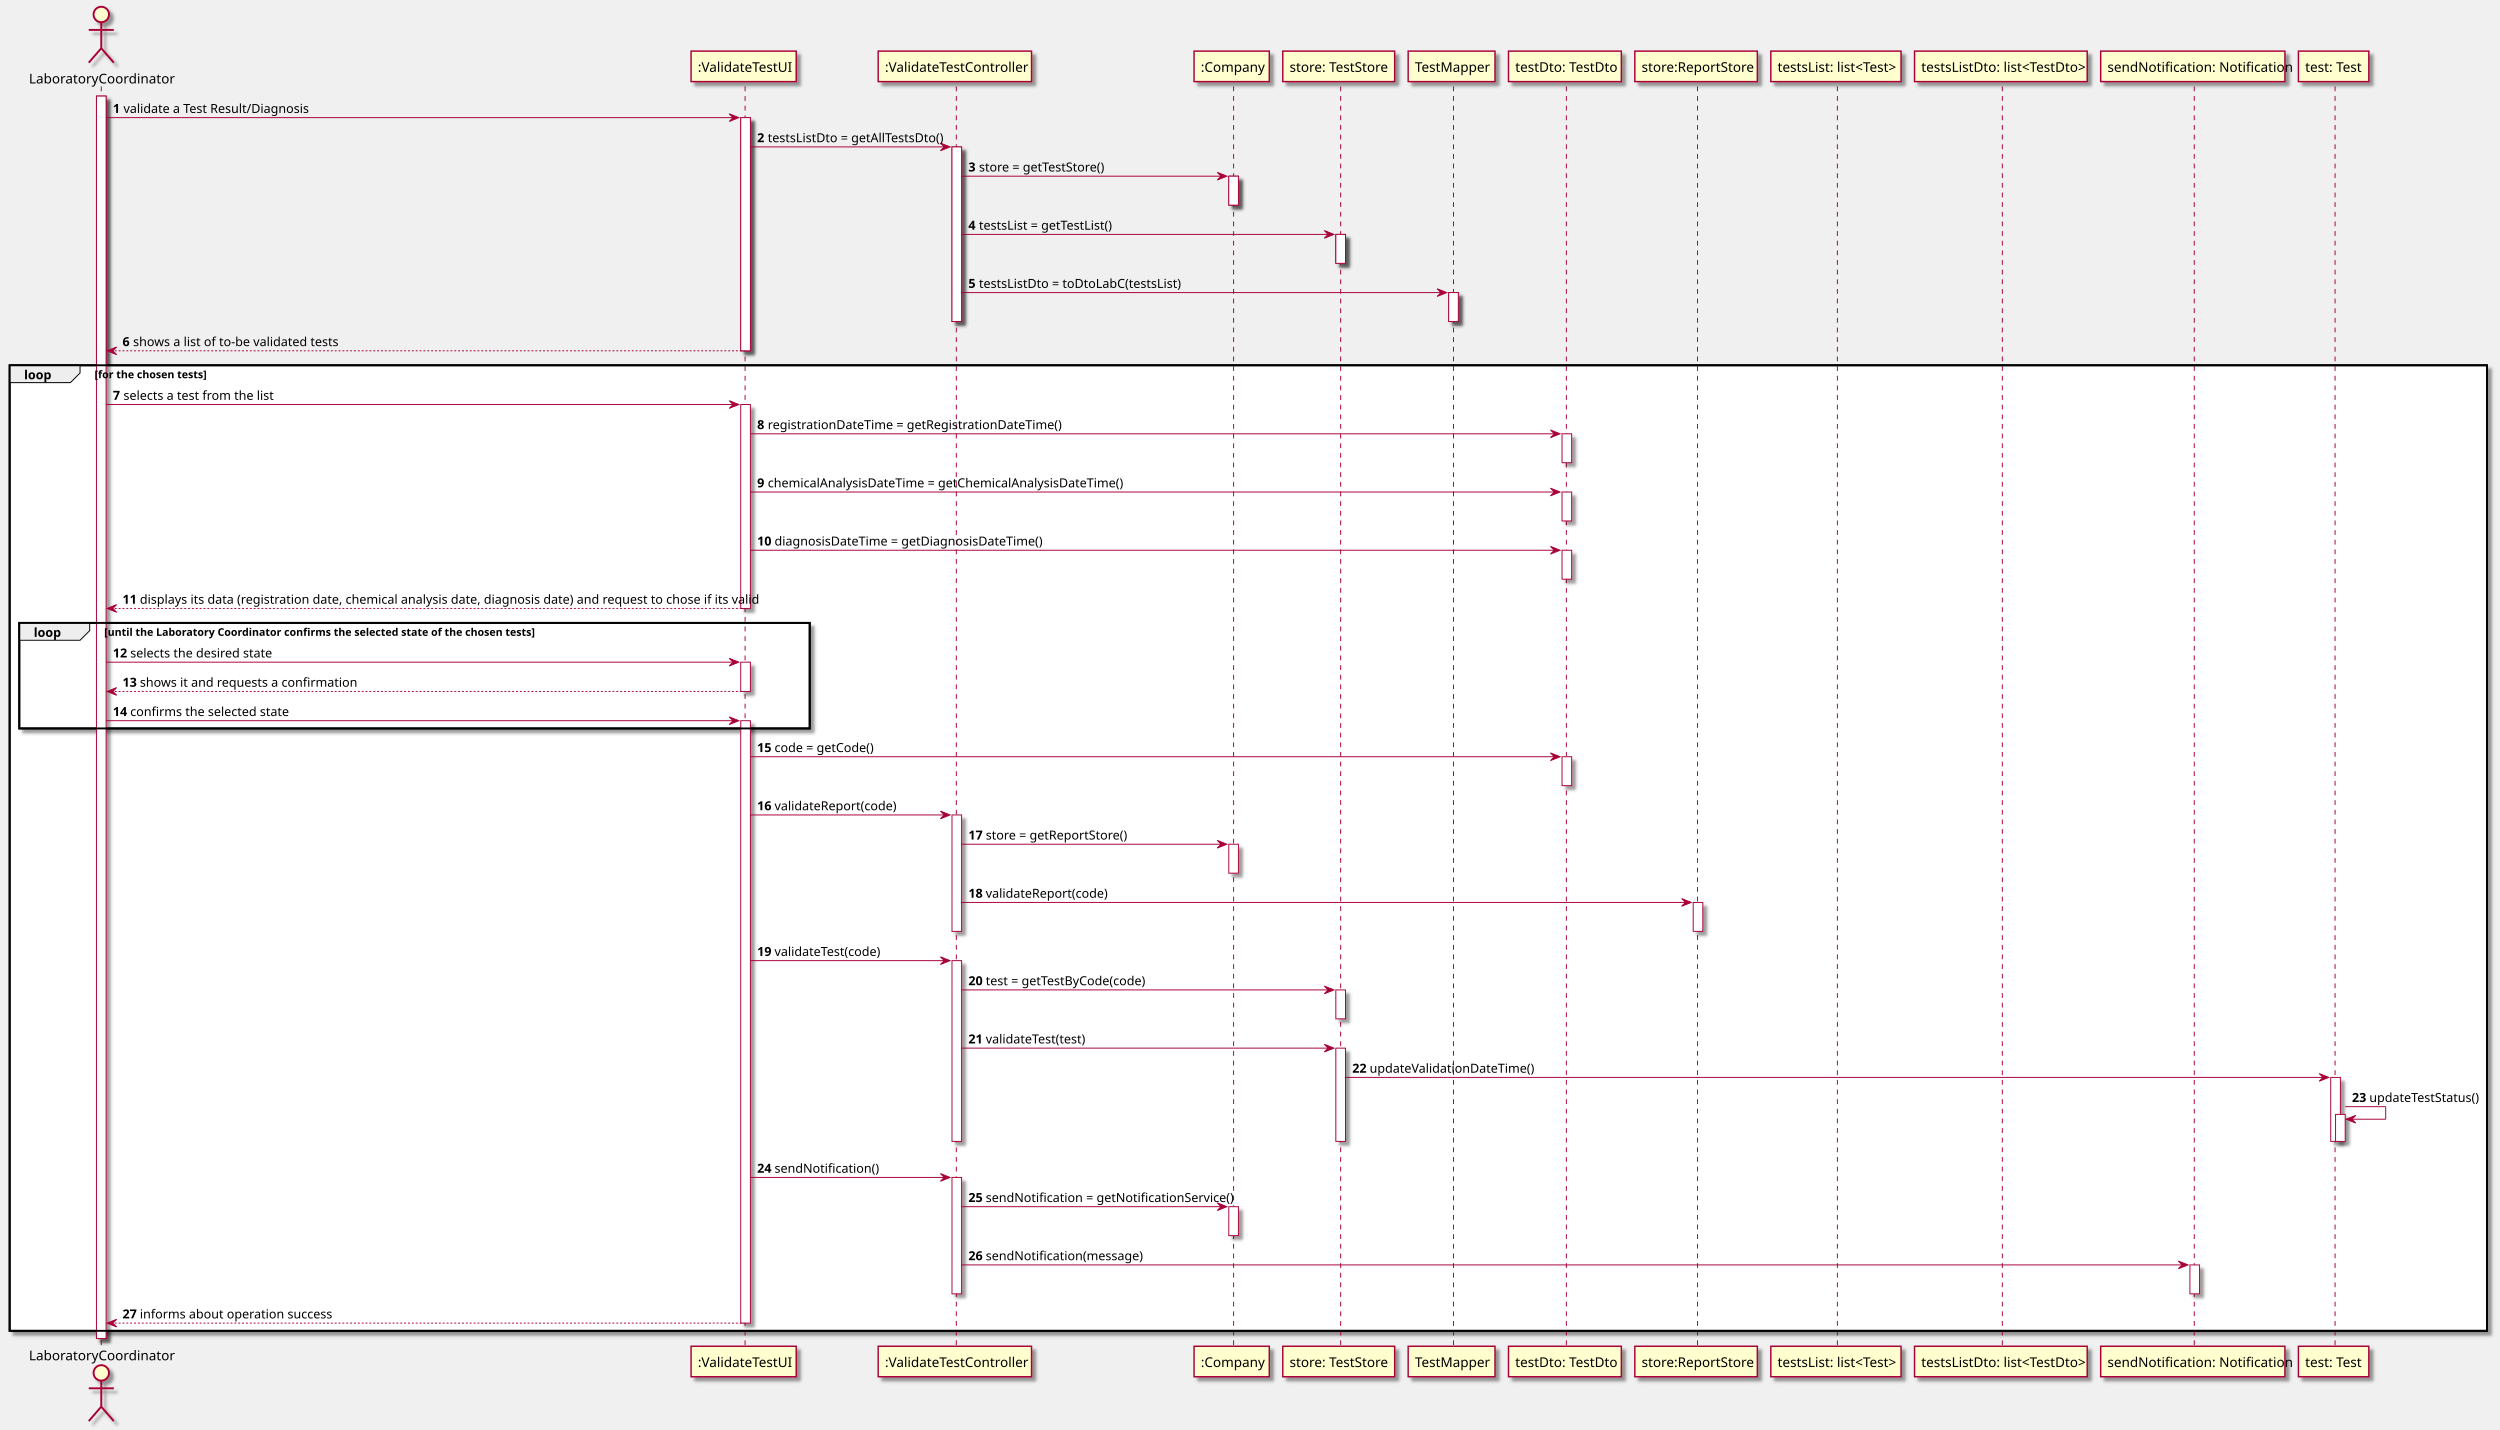
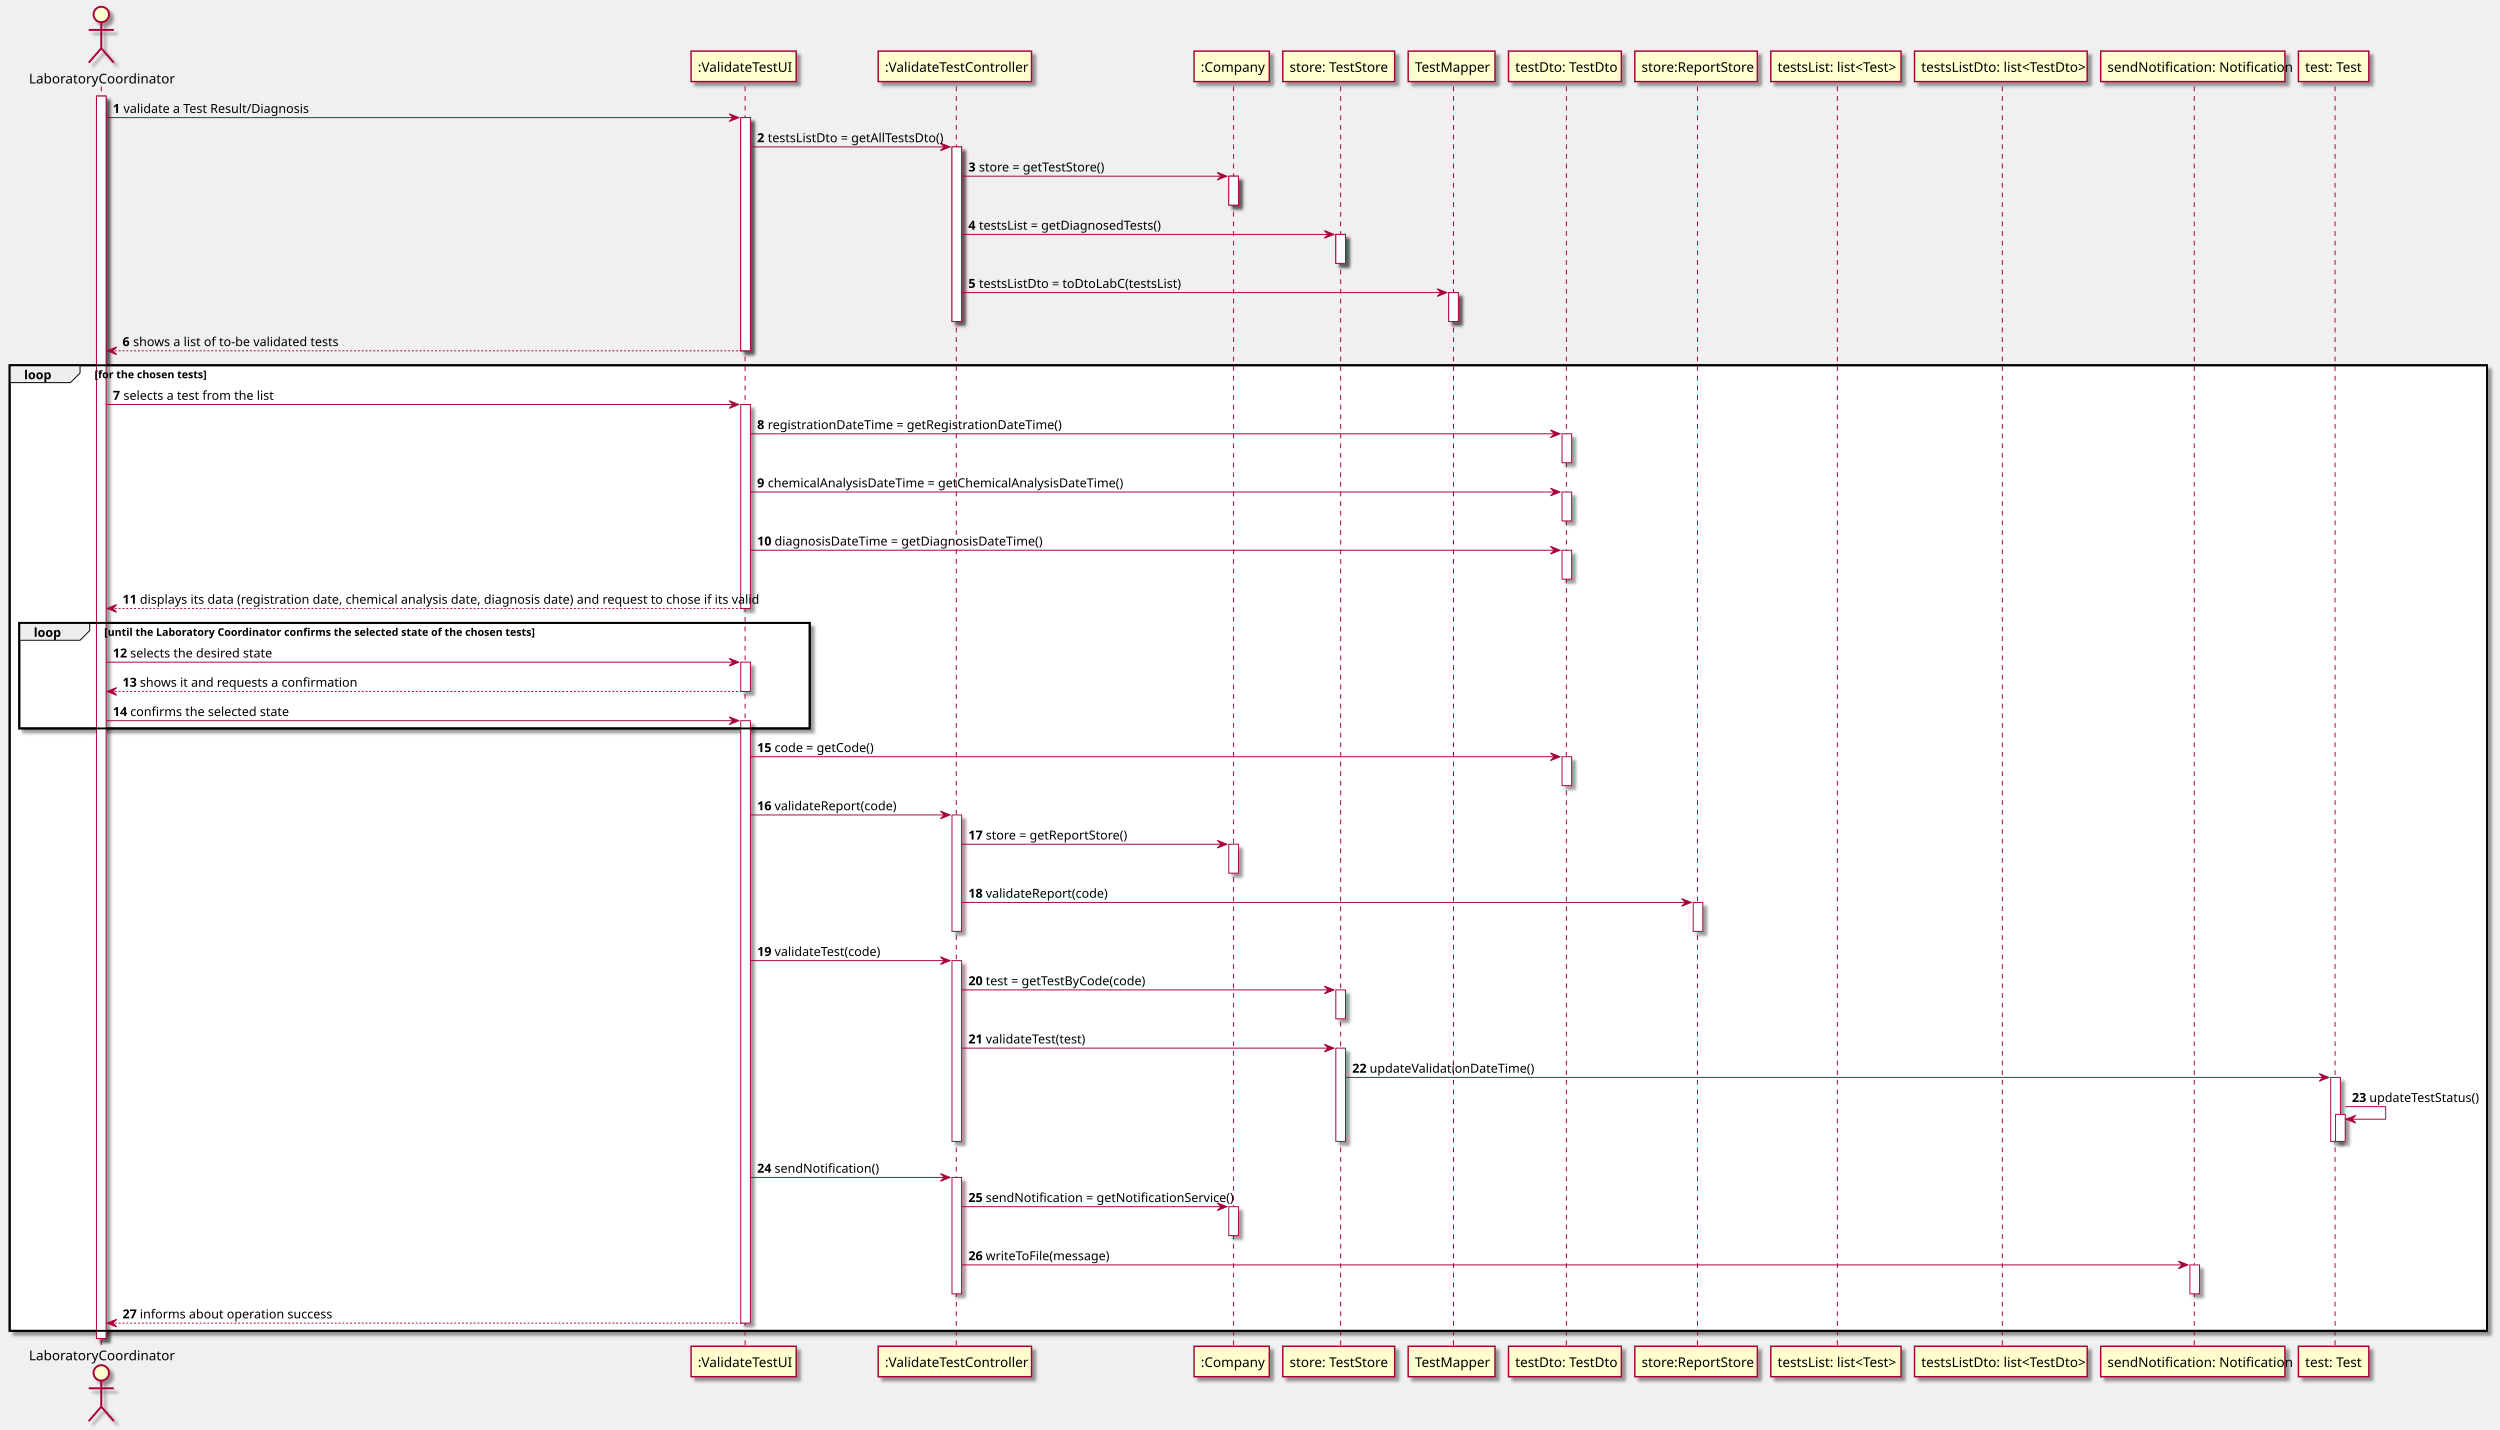
<svg xmlns="http://www.w3.org/2000/svg" contentScriptType="application/ecmascript" contentStyleType="text/css" height="1482px" preserveAspectRatio="none" style="width:2592px;height:1482px;" version="1.1" viewBox="0 0 2592 1482" width="2592px" zoomAndPan="magnify">
  <defs>
-     <filter height="300%" id="fegj0hwk3so1z" width="300%" x="-1" y="-1">
+     <filter height="300%" id="fu2xu8iz1enpf" width="300%" x="-1" y="-1">
      <feGaussianBlur result="blurOut" stdDeviation="2.0" />
      <feColorMatrix in="blurOut" result="blurOut2" type="matrix" values="0 0 0 0 0 0 0 0 0 0 0 0 0 0 0 0 0 0 .4 0" />
      <feOffset dx="4.0" dy="4.0" in="blurOut2" result="blurOut3" />
      <feBlend in="SourceGraphic" in2="blurOut3" mode="normal" />
    </filter>
  </defs>
  <g>
-     <rect fill="#FFFFFF" filter="url(#fegj0hwk3so1z)" height="1288.195" style="stroke:#A80036;stroke-width:1.0;" width="10" x="100" y="99.609" />
-     <rect fill="#FFFFFF" filter="url(#fegj0hwk3so1z)" height="241.758" style="stroke:#A80036;stroke-width:1.0;" width="10" x="768" y="121.961" />
-     <rect fill="#FFFFFF" filter="url(#fegj0hwk3so1z)" height="211.406" style="stroke:#A80036;stroke-width:1.0;" width="10" x="768" y="419.422" />
-     <rect fill="#FFFFFF" filter="url(#fegj0hwk3so1z)" height="30.352" style="stroke:#A80036;stroke-width:1.0;" width="10" x="768" y="686.531" />
-     <rect fill="#FFFFFF" filter="url(#fegj0hwk3so1z)" height="624.57" style="stroke:#A80036;stroke-width:1.0;" width="10" x="768" y="747.234" />
-     <rect fill="#FFFFFF" filter="url(#fegj0hwk3so1z)" height="181.055" style="stroke:#A80036;stroke-width:1.0;" width="10" x="987" y="152.312" />
-     <rect fill="#FFFFFF" filter="url(#fegj0hwk3so1z)" height="120.703" style="stroke:#A80036;stroke-width:1.0;" width="10" x="987" y="844.938" />
-     <rect fill="#FFFFFF" filter="url(#fegj0hwk3so1z)" height="187.406" style="stroke:#A80036;stroke-width:1.0;" width="10" x="987" y="995.992" />
-     <rect fill="#FFFFFF" filter="url(#fegj0hwk3so1z)" height="120.703" style="stroke:#A80036;stroke-width:1.0;" width="10" x="987" y="1220.75" />
-     <rect fill="#FFFFFF" filter="url(#fegj0hwk3so1z)" height="30" style="stroke:#A80036;stroke-width:1.0;" width="10" x="1274" y="182.664" />
-     <rect fill="#FFFFFF" filter="url(#fegj0hwk3so1z)" height="30" style="stroke:#A80036;stroke-width:1.0;" width="10" x="1274" y="875.289" />
-     <rect fill="#FFFFFF" filter="url(#fegj0hwk3so1z)" height="30" style="stroke:#A80036;stroke-width:1.0;" width="10" x="1274" y="1251.102" />
-     <rect fill="#FFFFFF" filter="url(#fegj0hwk3so1z)" height="30" style="stroke:#A80036;stroke-width:1.0;" width="10" x="1385" y="243.016" />
-     <rect fill="#FFFFFF" filter="url(#fegj0hwk3so1z)" height="30" style="stroke:#A80036;stroke-width:1.0;" width="10" x="1385" y="1026.344" />
-     <rect fill="#FFFFFF" filter="url(#fegj0hwk3so1z)" height="96.703" style="stroke:#A80036;stroke-width:1.0;" width="10" x="1385" y="1086.695" />
-     <rect fill="#FFFFFF" filter="url(#fegj0hwk3so1z)" height="30" style="stroke:#A80036;stroke-width:1.0;" width="10" x="1502" y="303.367" />
-     <rect fill="#FFFFFF" filter="url(#fegj0hwk3so1z)" height="30" style="stroke:#A80036;stroke-width:1.0;" width="10" x="1619.5" y="449.773" />
-     <rect fill="#FFFFFF" filter="url(#fegj0hwk3so1z)" height="30" style="stroke:#A80036;stroke-width:1.0;" width="10" x="1619.5" y="510.125" />
-     <rect fill="#FFFFFF" filter="url(#fegj0hwk3so1z)" height="30" style="stroke:#A80036;stroke-width:1.0;" width="10" x="1619.5" y="570.477" />
-     <rect fill="#FFFFFF" filter="url(#fegj0hwk3so1z)" height="30" style="stroke:#A80036;stroke-width:1.0;" width="10" x="1619.5" y="784.586" />
-     <rect fill="#FFFFFF" filter="url(#fegj0hwk3so1z)" height="30" style="stroke:#A80036;stroke-width:1.0;" width="10" x="1755.5" y="935.641" />
-     <rect fill="#FFFFFF" filter="url(#fegj0hwk3so1z)" height="30" style="stroke:#A80036;stroke-width:1.0;" width="10" x="2270.5" y="1311.453" />
-     <rect fill="#FFFFFF" filter="url(#fegj0hwk3so1z)" height="66.352" style="stroke:#A80036;stroke-width:1.0;" width="10" x="2416.5" y="1117.047" />
-     <rect fill="#FFFFFF" filter="url(#fegj0hwk3so1z)" height="28" style="stroke:#A80036;stroke-width:1.0;" width="10" x="2421.5" y="1155.398" />
-     <rect fill="#FFFFFF" filter="url(#fegj0hwk3so1z)" height="1001.086" style="stroke:#000000;stroke-width:2.0;" width="2568.5" x="10" y="378.719" />
-     <rect fill="#FFFFFF" filter="url(#fegj0hwk3so1z)" height="109.406" style="stroke:#000000;stroke-width:2.0;" width="819.5" x="20" y="645.828" />
+     <rect fill="#FFFFFF" filter="url(#fu2xu8iz1enpf)" height="1288.195" style="stroke:#A80036;stroke-width:1.0;" width="10" x="100" y="99.609" />
+     <rect fill="#FFFFFF" filter="url(#fu2xu8iz1enpf)" height="241.758" style="stroke:#A80036;stroke-width:1.0;" width="10" x="768" y="121.961" />
+     <rect fill="#FFFFFF" filter="url(#fu2xu8iz1enpf)" height="211.406" style="stroke:#A80036;stroke-width:1.0;" width="10" x="768" y="419.422" />
+     <rect fill="#FFFFFF" filter="url(#fu2xu8iz1enpf)" height="30.352" style="stroke:#A80036;stroke-width:1.0;" width="10" x="768" y="686.531" />
+     <rect fill="#FFFFFF" filter="url(#fu2xu8iz1enpf)" height="624.57" style="stroke:#A80036;stroke-width:1.0;" width="10" x="768" y="747.234" />
+     <rect fill="#FFFFFF" filter="url(#fu2xu8iz1enpf)" height="181.055" style="stroke:#A80036;stroke-width:1.0;" width="10" x="987" y="152.312" />
+     <rect fill="#FFFFFF" filter="url(#fu2xu8iz1enpf)" height="120.703" style="stroke:#A80036;stroke-width:1.0;" width="10" x="987" y="844.938" />
+     <rect fill="#FFFFFF" filter="url(#fu2xu8iz1enpf)" height="187.406" style="stroke:#A80036;stroke-width:1.0;" width="10" x="987" y="995.992" />
+     <rect fill="#FFFFFF" filter="url(#fu2xu8iz1enpf)" height="120.703" style="stroke:#A80036;stroke-width:1.0;" width="10" x="987" y="1220.75" />
+     <rect fill="#FFFFFF" filter="url(#fu2xu8iz1enpf)" height="30" style="stroke:#A80036;stroke-width:1.0;" width="10" x="1274" y="182.664" />
+     <rect fill="#FFFFFF" filter="url(#fu2xu8iz1enpf)" height="30" style="stroke:#A80036;stroke-width:1.0;" width="10" x="1274" y="875.289" />
+     <rect fill="#FFFFFF" filter="url(#fu2xu8iz1enpf)" height="30" style="stroke:#A80036;stroke-width:1.0;" width="10" x="1274" y="1251.102" />
+     <rect fill="#FFFFFF" filter="url(#fu2xu8iz1enpf)" height="30" style="stroke:#A80036;stroke-width:1.0;" width="10" x="1385" y="243.016" />
+     <rect fill="#FFFFFF" filter="url(#fu2xu8iz1enpf)" height="30" style="stroke:#A80036;stroke-width:1.0;" width="10" x="1385" y="1026.344" />
+     <rect fill="#FFFFFF" filter="url(#fu2xu8iz1enpf)" height="96.703" style="stroke:#A80036;stroke-width:1.0;" width="10" x="1385" y="1086.695" />
+     <rect fill="#FFFFFF" filter="url(#fu2xu8iz1enpf)" height="30" style="stroke:#A80036;stroke-width:1.0;" width="10" x="1502" y="303.367" />
+     <rect fill="#FFFFFF" filter="url(#fu2xu8iz1enpf)" height="30" style="stroke:#A80036;stroke-width:1.0;" width="10" x="1619.5" y="449.773" />
+     <rect fill="#FFFFFF" filter="url(#fu2xu8iz1enpf)" height="30" style="stroke:#A80036;stroke-width:1.0;" width="10" x="1619.5" y="510.125" />
+     <rect fill="#FFFFFF" filter="url(#fu2xu8iz1enpf)" height="30" style="stroke:#A80036;stroke-width:1.0;" width="10" x="1619.5" y="570.477" />
+     <rect fill="#FFFFFF" filter="url(#fu2xu8iz1enpf)" height="30" style="stroke:#A80036;stroke-width:1.0;" width="10" x="1619.5" y="784.586" />
+     <rect fill="#FFFFFF" filter="url(#fu2xu8iz1enpf)" height="30" style="stroke:#A80036;stroke-width:1.0;" width="10" x="1755.5" y="935.641" />
+     <rect fill="#FFFFFF" filter="url(#fu2xu8iz1enpf)" height="30" style="stroke:#A80036;stroke-width:1.0;" width="10" x="2270.5" y="1311.453" />
+     <rect fill="#FFFFFF" filter="url(#fu2xu8iz1enpf)" height="66.352" style="stroke:#A80036;stroke-width:1.0;" width="10" x="2416.5" y="1117.047" />
+     <rect fill="#FFFFFF" filter="url(#fu2xu8iz1enpf)" height="28" style="stroke:#A80036;stroke-width:1.0;" width="10" x="2421.5" y="1155.398" />
+     <rect fill="#FFFFFF" filter="url(#fu2xu8iz1enpf)" height="1001.086" style="stroke:#000000;stroke-width:2.0;" width="2568.5" x="10" y="378.719" />
+     <rect fill="#FFFFFF" filter="url(#fu2xu8iz1enpf)" height="109.406" style="stroke:#000000;stroke-width:2.0;" width="819.5" x="20" y="645.828" />
    <line style="stroke:#A80036;stroke-width:1.0;stroke-dasharray:5.0,5.0;" x1="105" x2="105" y1="89.609" y2="1396.805" />
    <line style="stroke:#A80036;stroke-width:1.0;stroke-dasharray:5.0,5.0;" x1="772.5" x2="772.5" y1="89.609" y2="1396.805" />
    <line style="stroke:#A80036;stroke-width:1.0;stroke-dasharray:5.0,5.0;" x1="991.5" x2="991.5" y1="89.609" y2="1396.805" />
    <line style="stroke:#A80036;stroke-width:1.0;stroke-dasharray:5.0,5.0;" x1="1279" x2="1279" y1="89.609" y2="1396.805" />
    <line style="stroke:#A80036;stroke-width:1.0;stroke-dasharray:5.0,5.0;" x1="1390" x2="1390" y1="89.609" y2="1396.805" />
    <line style="stroke:#A80036;stroke-width:1.0;stroke-dasharray:5.0,5.0;" x1="1507" x2="1507" y1="89.609" y2="1396.805" />
    <line style="stroke:#A80036;stroke-width:1.0;stroke-dasharray:5.0,5.0;" x1="1624" x2="1624" y1="89.609" y2="1396.805" />
    <line style="stroke:#A80036;stroke-width:1.0;stroke-dasharray:5.0,5.0;" x1="1760" x2="1760" y1="89.609" y2="1396.805" />
    <line style="stroke:#A80036;stroke-width:1.0;stroke-dasharray:5.0,5.0;" x1="1905" x2="1905" y1="89.609" y2="1396.805" />
    <line style="stroke:#A80036;stroke-width:1.0;stroke-dasharray:5.0,5.0;" x1="2076" x2="2076" y1="89.609" y2="1396.805" />
    <line style="stroke:#A80036;stroke-width:1.0;stroke-dasharray:5.0,5.0;" x1="2275" x2="2275" y1="89.609" y2="1396.805" />
    <line style="stroke:#A80036;stroke-width:1.0;stroke-dasharray:5.0,5.0;" x1="2421" x2="2421" y1="89.609" y2="1396.805" />
    <text fill="#000000" font-family="sans-serif" font-size="14" lengthAdjust="spacing" textLength="144" x="30" y="86.533">LaboratoryCoordinator</text>
-     <ellipse cx="105" cy="15" fill="#FEFECE" filter="url(#fegj0hwk3so1z)" rx="8" ry="8" style="stroke:#A80036;stroke-width:2.0;" />
-     <path d="M105,23 L105,50 M92,31 L118,31 M105,50 L92,65 M105,50 L118,65 " fill="none" filter="url(#fegj0hwk3so1z)" style="stroke:#A80036;stroke-width:2.0;" />
+     <ellipse cx="105" cy="15" fill="#FEFECE" filter="url(#fu2xu8iz1enpf)" rx="8" ry="8" style="stroke:#A80036;stroke-width:2.0;" />
+     <path d="M105,23 L105,50 M92,31 L118,31 M105,50 L92,65 M105,50 L118,65 " fill="none" filter="url(#fu2xu8iz1enpf)" style="stroke:#A80036;stroke-width:2.0;" />
    <text fill="#000000" font-family="sans-serif" font-size="14" lengthAdjust="spacing" textLength="144" x="30" y="1410.338">LaboratoryCoordinator</text>
-     <ellipse cx="105" cy="1423.414" fill="#FEFECE" filter="url(#fegj0hwk3so1z)" rx="8" ry="8" style="stroke:#A80036;stroke-width:2.0;" />
-     <path d="M105,1431.414 L105,1458.414 M92,1439.414 L118,1439.414 M105,1458.414 L92,1473.414 M105,1458.414 L118,1473.414 " fill="none" filter="url(#fegj0hwk3so1z)" style="stroke:#A80036;stroke-width:2.0;" />
-     <rect fill="#FEFECE" filter="url(#fegj0hwk3so1z)" height="31.609" style="stroke:#A80036;stroke-width:1.5;" width="109" x="716.5" y="53" />
+     <ellipse cx="105" cy="1423.414" fill="#FEFECE" filter="url(#fu2xu8iz1enpf)" rx="8" ry="8" style="stroke:#A80036;stroke-width:2.0;" />
+     <path d="M105,1431.414 L105,1458.414 M92,1439.414 L118,1439.414 M105,1458.414 L92,1473.414 M105,1458.414 L118,1473.414 " fill="none" filter="url(#fu2xu8iz1enpf)" style="stroke:#A80036;stroke-width:2.0;" />
+     <rect fill="#FEFECE" filter="url(#fu2xu8iz1enpf)" height="31.609" style="stroke:#A80036;stroke-width:1.5;" width="109" x="716.5" y="53" />
    <text fill="#000000" font-family="sans-serif" font-size="14" lengthAdjust="spacing" textLength="95" x="723.5" y="74.533">:ValidateTestUI</text>
-     <rect fill="#FEFECE" filter="url(#fegj0hwk3so1z)" height="31.609" style="stroke:#A80036;stroke-width:1.5;" width="109" x="716.5" y="1395.805" />
+     <rect fill="#FEFECE" filter="url(#fu2xu8iz1enpf)" height="31.609" style="stroke:#A80036;stroke-width:1.5;" width="109" x="716.5" y="1395.805" />
    <text fill="#000000" font-family="sans-serif" font-size="14" lengthAdjust="spacing" textLength="95" x="723.5" y="1417.338">:ValidateTestUI</text>
-     <rect fill="#FEFECE" filter="url(#fegj0hwk3so1z)" height="31.609" style="stroke:#A80036;stroke-width:1.5;" width="159" x="910.5" y="53" />
+     <rect fill="#FEFECE" filter="url(#fu2xu8iz1enpf)" height="31.609" style="stroke:#A80036;stroke-width:1.5;" width="159" x="910.5" y="53" />
    <text fill="#000000" font-family="sans-serif" font-size="14" lengthAdjust="spacing" textLength="145" x="917.5" y="74.533">:ValidateTestController</text>
-     <rect fill="#FEFECE" filter="url(#fegj0hwk3so1z)" height="31.609" style="stroke:#A80036;stroke-width:1.5;" width="159" x="910.5" y="1395.805" />
+     <rect fill="#FEFECE" filter="url(#fu2xu8iz1enpf)" height="31.609" style="stroke:#A80036;stroke-width:1.5;" width="159" x="910.5" y="1395.805" />
    <text fill="#000000" font-family="sans-serif" font-size="14" lengthAdjust="spacing" textLength="145" x="917.5" y="1417.338">:ValidateTestController</text>
-     <rect fill="#FEFECE" filter="url(#fegj0hwk3so1z)" height="31.609" style="stroke:#A80036;stroke-width:1.5;" width="78" x="1238" y="53" />
+     <rect fill="#FEFECE" filter="url(#fu2xu8iz1enpf)" height="31.609" style="stroke:#A80036;stroke-width:1.5;" width="78" x="1238" y="53" />
    <text fill="#000000" font-family="sans-serif" font-size="14" lengthAdjust="spacing" textLength="64" x="1245" y="74.533">:Company</text>
-     <rect fill="#FEFECE" filter="url(#fegj0hwk3so1z)" height="31.609" style="stroke:#A80036;stroke-width:1.5;" width="78" x="1238" y="1395.805" />
+     <rect fill="#FEFECE" filter="url(#fu2xu8iz1enpf)" height="31.609" style="stroke:#A80036;stroke-width:1.5;" width="78" x="1238" y="1395.805" />
    <text fill="#000000" font-family="sans-serif" font-size="14" lengthAdjust="spacing" textLength="64" x="1245" y="1417.338">:Company</text>
-     <rect fill="#FEFECE" filter="url(#fegj0hwk3so1z)" height="31.609" style="stroke:#A80036;stroke-width:1.5;" width="116" x="1330" y="53" />
+     <rect fill="#FEFECE" filter="url(#fu2xu8iz1enpf)" height="31.609" style="stroke:#A80036;stroke-width:1.5;" width="116" x="1330" y="53" />
    <text fill="#000000" font-family="sans-serif" font-size="14" lengthAdjust="spacing" textLength="102" x="1337" y="74.533">store: TestStore</text>
-     <rect fill="#FEFECE" filter="url(#fegj0hwk3so1z)" height="31.609" style="stroke:#A80036;stroke-width:1.5;" width="116" x="1330" y="1395.805" />
+     <rect fill="#FEFECE" filter="url(#fu2xu8iz1enpf)" height="31.609" style="stroke:#A80036;stroke-width:1.5;" width="116" x="1330" y="1395.805" />
    <text fill="#000000" font-family="sans-serif" font-size="14" lengthAdjust="spacing" textLength="102" x="1337" y="1417.338">store: TestStore</text>
-     <rect fill="#FEFECE" filter="url(#fegj0hwk3so1z)" height="31.609" style="stroke:#A80036;stroke-width:1.5;" width="90" x="1460" y="53" />
+     <rect fill="#FEFECE" filter="url(#fu2xu8iz1enpf)" height="31.609" style="stroke:#A80036;stroke-width:1.5;" width="90" x="1460" y="53" />
    <text fill="#000000" font-family="sans-serif" font-size="14" lengthAdjust="spacing" textLength="76" x="1467" y="74.533">TestMapper</text>
-     <rect fill="#FEFECE" filter="url(#fegj0hwk3so1z)" height="31.609" style="stroke:#A80036;stroke-width:1.5;" width="90" x="1460" y="1395.805" />
+     <rect fill="#FEFECE" filter="url(#fu2xu8iz1enpf)" height="31.609" style="stroke:#A80036;stroke-width:1.5;" width="90" x="1460" y="1395.805" />
    <text fill="#000000" font-family="sans-serif" font-size="14" lengthAdjust="spacing" textLength="76" x="1467" y="1417.338">TestMapper</text>
-     <rect fill="#FEFECE" filter="url(#fegj0hwk3so1z)" height="31.609" style="stroke:#A80036;stroke-width:1.5;" width="117" x="1564" y="53" />
+     <rect fill="#FEFECE" filter="url(#fu2xu8iz1enpf)" height="31.609" style="stroke:#A80036;stroke-width:1.5;" width="117" x="1564" y="53" />
    <text fill="#000000" font-family="sans-serif" font-size="14" lengthAdjust="spacing" textLength="103" x="1571" y="74.533">testDto: TestDto</text>
-     <rect fill="#FEFECE" filter="url(#fegj0hwk3so1z)" height="31.609" style="stroke:#A80036;stroke-width:1.5;" width="117" x="1564" y="1395.805" />
+     <rect fill="#FEFECE" filter="url(#fu2xu8iz1enpf)" height="31.609" style="stroke:#A80036;stroke-width:1.5;" width="117" x="1564" y="1395.805" />
    <text fill="#000000" font-family="sans-serif" font-size="14" lengthAdjust="spacing" textLength="103" x="1571" y="1417.338">testDto: TestDto</text>
-     <rect fill="#FEFECE" filter="url(#fegj0hwk3so1z)" height="31.609" style="stroke:#A80036;stroke-width:1.5;" width="127" x="1695" y="53" />
+     <rect fill="#FEFECE" filter="url(#fu2xu8iz1enpf)" height="31.609" style="stroke:#A80036;stroke-width:1.5;" width="127" x="1695" y="53" />
    <text fill="#000000" font-family="sans-serif" font-size="14" lengthAdjust="spacing" textLength="113" x="1702" y="74.533">store:ReportStore</text>
-     <rect fill="#FEFECE" filter="url(#fegj0hwk3so1z)" height="31.609" style="stroke:#A80036;stroke-width:1.5;" width="127" x="1695" y="1395.805" />
+     <rect fill="#FEFECE" filter="url(#fu2xu8iz1enpf)" height="31.609" style="stroke:#A80036;stroke-width:1.5;" width="127" x="1695" y="1395.805" />
    <text fill="#000000" font-family="sans-serif" font-size="14" lengthAdjust="spacing" textLength="113" x="1702" y="1417.338">store:ReportStore</text>
-     <rect fill="#FEFECE" filter="url(#fegj0hwk3so1z)" height="31.609" style="stroke:#A80036;stroke-width:1.5;" width="135" x="1836" y="53" />
+     <rect fill="#FEFECE" filter="url(#fu2xu8iz1enpf)" height="31.609" style="stroke:#A80036;stroke-width:1.5;" width="135" x="1836" y="53" />
    <text fill="#000000" font-family="sans-serif" font-size="14" lengthAdjust="spacing" textLength="121" x="1843" y="74.533">testsList: list&lt;Test&gt;</text>
-     <rect fill="#FEFECE" filter="url(#fegj0hwk3so1z)" height="31.609" style="stroke:#A80036;stroke-width:1.5;" width="135" x="1836" y="1395.805" />
+     <rect fill="#FEFECE" filter="url(#fu2xu8iz1enpf)" height="31.609" style="stroke:#A80036;stroke-width:1.5;" width="135" x="1836" y="1395.805" />
    <text fill="#000000" font-family="sans-serif" font-size="14" lengthAdjust="spacing" textLength="121" x="1843" y="1417.338">testsList: list&lt;Test&gt;</text>
-     <rect fill="#FEFECE" filter="url(#fegj0hwk3so1z)" height="31.609" style="stroke:#A80036;stroke-width:1.5;" width="179" x="1985" y="53" />
+     <rect fill="#FEFECE" filter="url(#fu2xu8iz1enpf)" height="31.609" style="stroke:#A80036;stroke-width:1.5;" width="179" x="1985" y="53" />
    <text fill="#000000" font-family="sans-serif" font-size="14" lengthAdjust="spacing" textLength="165" x="1992" y="74.533">testsListDto: list&lt;TestDto&gt;</text>
-     <rect fill="#FEFECE" filter="url(#fegj0hwk3so1z)" height="31.609" style="stroke:#A80036;stroke-width:1.5;" width="179" x="1985" y="1395.805" />
+     <rect fill="#FEFECE" filter="url(#fu2xu8iz1enpf)" height="31.609" style="stroke:#A80036;stroke-width:1.5;" width="179" x="1985" y="1395.805" />
    <text fill="#000000" font-family="sans-serif" font-size="14" lengthAdjust="spacing" textLength="165" x="1992" y="1417.338">testsListDto: list&lt;TestDto&gt;</text>
-     <rect fill="#FEFECE" filter="url(#fegj0hwk3so1z)" height="31.609" style="stroke:#A80036;stroke-width:1.5;" width="191" x="2178" y="53" />
+     <rect fill="#FEFECE" filter="url(#fu2xu8iz1enpf)" height="31.609" style="stroke:#A80036;stroke-width:1.5;" width="191" x="2178" y="53" />
    <text fill="#000000" font-family="sans-serif" font-size="14" lengthAdjust="spacing" textLength="177" x="2185" y="74.533">sendNotification: Notification</text>
-     <rect fill="#FEFECE" filter="url(#fegj0hwk3so1z)" height="31.609" style="stroke:#A80036;stroke-width:1.5;" width="191" x="2178" y="1395.805" />
+     <rect fill="#FEFECE" filter="url(#fu2xu8iz1enpf)" height="31.609" style="stroke:#A80036;stroke-width:1.5;" width="191" x="2178" y="1395.805" />
    <text fill="#000000" font-family="sans-serif" font-size="14" lengthAdjust="spacing" textLength="177" x="2185" y="1417.338">sendNotification: Notification</text>
-     <rect fill="#FEFECE" filter="url(#fegj0hwk3so1z)" height="31.609" style="stroke:#A80036;stroke-width:1.5;" width="73" x="2383" y="53" />
+     <rect fill="#FEFECE" filter="url(#fu2xu8iz1enpf)" height="31.609" style="stroke:#A80036;stroke-width:1.5;" width="73" x="2383" y="53" />
    <text fill="#000000" font-family="sans-serif" font-size="14" lengthAdjust="spacing" textLength="59" x="2390" y="74.533">test: Test</text>
-     <rect fill="#FEFECE" filter="url(#fegj0hwk3so1z)" height="31.609" style="stroke:#A80036;stroke-width:1.5;" width="73" x="2383" y="1395.805" />
+     <rect fill="#FEFECE" filter="url(#fu2xu8iz1enpf)" height="31.609" style="stroke:#A80036;stroke-width:1.5;" width="73" x="2383" y="1395.805" />
    <text fill="#000000" font-family="sans-serif" font-size="14" lengthAdjust="spacing" textLength="59" x="2390" y="1417.338">test: Test</text>
-     <rect fill="#FFFFFF" filter="url(#fegj0hwk3so1z)" height="1288.195" style="stroke:#A80036;stroke-width:1.0;" width="10" x="100" y="99.609" />
-     <rect fill="#FFFFFF" filter="url(#fegj0hwk3so1z)" height="241.758" style="stroke:#A80036;stroke-width:1.0;" width="10" x="768" y="121.961" />
-     <rect fill="#FFFFFF" filter="url(#fegj0hwk3so1z)" height="211.406" style="stroke:#A80036;stroke-width:1.0;" width="10" x="768" y="419.422" />
-     <rect fill="#FFFFFF" filter="url(#fegj0hwk3so1z)" height="30.352" style="stroke:#A80036;stroke-width:1.0;" width="10" x="768" y="686.531" />
-     <rect fill="#FFFFFF" filter="url(#fegj0hwk3so1z)" height="624.57" style="stroke:#A80036;stroke-width:1.0;" width="10" x="768" y="747.234" />
-     <rect fill="#FFFFFF" filter="url(#fegj0hwk3so1z)" height="181.055" style="stroke:#A80036;stroke-width:1.0;" width="10" x="987" y="152.312" />
-     <rect fill="#FFFFFF" filter="url(#fegj0hwk3so1z)" height="120.703" style="stroke:#A80036;stroke-width:1.0;" width="10" x="987" y="844.938" />
-     <rect fill="#FFFFFF" filter="url(#fegj0hwk3so1z)" height="187.406" style="stroke:#A80036;stroke-width:1.0;" width="10" x="987" y="995.992" />
-     <rect fill="#FFFFFF" filter="url(#fegj0hwk3so1z)" height="120.703" style="stroke:#A80036;stroke-width:1.0;" width="10" x="987" y="1220.75" />
-     <rect fill="#FFFFFF" filter="url(#fegj0hwk3so1z)" height="30" style="stroke:#A80036;stroke-width:1.0;" width="10" x="1274" y="182.664" />
-     <rect fill="#FFFFFF" filter="url(#fegj0hwk3so1z)" height="30" style="stroke:#A80036;stroke-width:1.0;" width="10" x="1274" y="875.289" />
-     <rect fill="#FFFFFF" filter="url(#fegj0hwk3so1z)" height="30" style="stroke:#A80036;stroke-width:1.0;" width="10" x="1274" y="1251.102" />
-     <rect fill="#FFFFFF" filter="url(#fegj0hwk3so1z)" height="30" style="stroke:#A80036;stroke-width:1.0;" width="10" x="1385" y="243.016" />
-     <rect fill="#FFFFFF" filter="url(#fegj0hwk3so1z)" height="30" style="stroke:#A80036;stroke-width:1.0;" width="10" x="1385" y="1026.344" />
-     <rect fill="#FFFFFF" filter="url(#fegj0hwk3so1z)" height="96.703" style="stroke:#A80036;stroke-width:1.0;" width="10" x="1385" y="1086.695" />
-     <rect fill="#FFFFFF" filter="url(#fegj0hwk3so1z)" height="30" style="stroke:#A80036;stroke-width:1.0;" width="10" x="1502" y="303.367" />
-     <rect fill="#FFFFFF" filter="url(#fegj0hwk3so1z)" height="30" style="stroke:#A80036;stroke-width:1.0;" width="10" x="1619.5" y="449.773" />
-     <rect fill="#FFFFFF" filter="url(#fegj0hwk3so1z)" height="30" style="stroke:#A80036;stroke-width:1.0;" width="10" x="1619.5" y="510.125" />
-     <rect fill="#FFFFFF" filter="url(#fegj0hwk3so1z)" height="30" style="stroke:#A80036;stroke-width:1.0;" width="10" x="1619.5" y="570.477" />
-     <rect fill="#FFFFFF" filter="url(#fegj0hwk3so1z)" height="30" style="stroke:#A80036;stroke-width:1.0;" width="10" x="1619.5" y="784.586" />
-     <rect fill="#FFFFFF" filter="url(#fegj0hwk3so1z)" height="30" style="stroke:#A80036;stroke-width:1.0;" width="10" x="1755.5" y="935.641" />
-     <rect fill="#FFFFFF" filter="url(#fegj0hwk3so1z)" height="30" style="stroke:#A80036;stroke-width:1.0;" width="10" x="2270.5" y="1311.453" />
-     <rect fill="#FFFFFF" filter="url(#fegj0hwk3so1z)" height="66.352" style="stroke:#A80036;stroke-width:1.0;" width="10" x="2416.5" y="1117.047" />
-     <rect fill="#FFFFFF" filter="url(#fegj0hwk3so1z)" height="28" style="stroke:#A80036;stroke-width:1.0;" width="10" x="2421.5" y="1155.398" />
+     <rect fill="#FFFFFF" filter="url(#fu2xu8iz1enpf)" height="1288.195" style="stroke:#A80036;stroke-width:1.0;" width="10" x="100" y="99.609" />
+     <rect fill="#FFFFFF" filter="url(#fu2xu8iz1enpf)" height="241.758" style="stroke:#A80036;stroke-width:1.0;" width="10" x="768" y="121.961" />
+     <rect fill="#FFFFFF" filter="url(#fu2xu8iz1enpf)" height="211.406" style="stroke:#A80036;stroke-width:1.0;" width="10" x="768" y="419.422" />
+     <rect fill="#FFFFFF" filter="url(#fu2xu8iz1enpf)" height="30.352" style="stroke:#A80036;stroke-width:1.0;" width="10" x="768" y="686.531" />
+     <rect fill="#FFFFFF" filter="url(#fu2xu8iz1enpf)" height="624.57" style="stroke:#A80036;stroke-width:1.0;" width="10" x="768" y="747.234" />
+     <rect fill="#FFFFFF" filter="url(#fu2xu8iz1enpf)" height="181.055" style="stroke:#A80036;stroke-width:1.0;" width="10" x="987" y="152.312" />
+     <rect fill="#FFFFFF" filter="url(#fu2xu8iz1enpf)" height="120.703" style="stroke:#A80036;stroke-width:1.0;" width="10" x="987" y="844.938" />
+     <rect fill="#FFFFFF" filter="url(#fu2xu8iz1enpf)" height="187.406" style="stroke:#A80036;stroke-width:1.0;" width="10" x="987" y="995.992" />
+     <rect fill="#FFFFFF" filter="url(#fu2xu8iz1enpf)" height="120.703" style="stroke:#A80036;stroke-width:1.0;" width="10" x="987" y="1220.75" />
+     <rect fill="#FFFFFF" filter="url(#fu2xu8iz1enpf)" height="30" style="stroke:#A80036;stroke-width:1.0;" width="10" x="1274" y="182.664" />
+     <rect fill="#FFFFFF" filter="url(#fu2xu8iz1enpf)" height="30" style="stroke:#A80036;stroke-width:1.0;" width="10" x="1274" y="875.289" />
+     <rect fill="#FFFFFF" filter="url(#fu2xu8iz1enpf)" height="30" style="stroke:#A80036;stroke-width:1.0;" width="10" x="1274" y="1251.102" />
+     <rect fill="#FFFFFF" filter="url(#fu2xu8iz1enpf)" height="30" style="stroke:#A80036;stroke-width:1.0;" width="10" x="1385" y="243.016" />
+     <rect fill="#FFFFFF" filter="url(#fu2xu8iz1enpf)" height="30" style="stroke:#A80036;stroke-width:1.0;" width="10" x="1385" y="1026.344" />
+     <rect fill="#FFFFFF" filter="url(#fu2xu8iz1enpf)" height="96.703" style="stroke:#A80036;stroke-width:1.0;" width="10" x="1385" y="1086.695" />
+     <rect fill="#FFFFFF" filter="url(#fu2xu8iz1enpf)" height="30" style="stroke:#A80036;stroke-width:1.0;" width="10" x="1502" y="303.367" />
+     <rect fill="#FFFFFF" filter="url(#fu2xu8iz1enpf)" height="30" style="stroke:#A80036;stroke-width:1.0;" width="10" x="1619.5" y="449.773" />
+     <rect fill="#FFFFFF" filter="url(#fu2xu8iz1enpf)" height="30" style="stroke:#A80036;stroke-width:1.0;" width="10" x="1619.5" y="510.125" />
+     <rect fill="#FFFFFF" filter="url(#fu2xu8iz1enpf)" height="30" style="stroke:#A80036;stroke-width:1.0;" width="10" x="1619.5" y="570.477" />
+     <rect fill="#FFFFFF" filter="url(#fu2xu8iz1enpf)" height="30" style="stroke:#A80036;stroke-width:1.0;" width="10" x="1619.5" y="784.586" />
+     <rect fill="#FFFFFF" filter="url(#fu2xu8iz1enpf)" height="30" style="stroke:#A80036;stroke-width:1.0;" width="10" x="1755.5" y="935.641" />
+     <rect fill="#FFFFFF" filter="url(#fu2xu8iz1enpf)" height="30" style="stroke:#A80036;stroke-width:1.0;" width="10" x="2270.5" y="1311.453" />
+     <rect fill="#FFFFFF" filter="url(#fu2xu8iz1enpf)" height="66.352" style="stroke:#A80036;stroke-width:1.0;" width="10" x="2416.5" y="1117.047" />
+     <rect fill="#FFFFFF" filter="url(#fu2xu8iz1enpf)" height="28" style="stroke:#A80036;stroke-width:1.0;" width="10" x="2421.5" y="1155.398" />
    <polygon fill="#A80036" points="756,117.961,766,121.961,756,125.961,760,121.961" style="stroke:#A80036;stroke-width:1.0;" />
    <line style="stroke:#A80036;stroke-width:1.0;" x1="110" x2="762" y1="121.961" y2="121.961" />
    <text fill="#000000" font-family="sans-serif" font-size="13" font-weight="bold" lengthAdjust="spacing" textLength="7" x="117" y="117.105">1</text>
    <text fill="#000000" font-family="sans-serif" font-size="13" lengthAdjust="spacing" textLength="185" x="128" y="117.105">validate a Test Result/Diagnosis</text>
    <polygon fill="#A80036" points="975,148.312,985,152.312,975,156.312,979,152.312" style="stroke:#A80036;stroke-width:1.0;" />
    <line style="stroke:#A80036;stroke-width:1.0;" x1="778" x2="981" y1="152.312" y2="152.312" />
    <text fill="#000000" font-family="sans-serif" font-size="13" font-weight="bold" lengthAdjust="spacing" textLength="7" x="785" y="147.456">2</text>
    <text fill="#000000" font-family="sans-serif" font-size="13" lengthAdjust="spacing" textLength="179" x="796" y="147.456">testsListDto = getAllTestsDto()</text>
    <polygon fill="#A80036" points="1262,178.664,1272,182.664,1262,186.664,1266,182.664" style="stroke:#A80036;stroke-width:1.0;" />
    <line style="stroke:#A80036;stroke-width:1.0;" x1="997" x2="1268" y1="182.664" y2="182.664" />
    <text fill="#000000" font-family="sans-serif" font-size="13" font-weight="bold" lengthAdjust="spacing" textLength="7" x="1004" y="177.808">3</text>
    <text fill="#000000" font-family="sans-serif" font-size="13" lengthAdjust="spacing" textLength="127" x="1015" y="177.808">store = getTestStore()</text>
    <polygon fill="#A80036" points="1373,239.016,1383,243.016,1373,247.016,1377,243.016" style="stroke:#A80036;stroke-width:1.0;" />
    <line style="stroke:#A80036;stroke-width:1.0;" x1="997" x2="1379" y1="243.016" y2="243.016" />
    <text fill="#000000" font-family="sans-serif" font-size="13" font-weight="bold" lengthAdjust="spacing" textLength="7" x="1004" y="238.159">4</text>
-     <text fill="#000000" font-family="sans-serif" font-size="13" lengthAdjust="spacing" textLength="138" x="1015" y="238.159">testsList = getTestList()</text>
+     <text fill="#000000" font-family="sans-serif" font-size="13" lengthAdjust="spacing" textLength="185" x="1015" y="238.159">testsList = getDiagnosedTests()</text>
    <polygon fill="#A80036" points="1490,299.367,1500,303.367,1490,307.367,1494,303.367" style="stroke:#A80036;stroke-width:1.0;" />
    <line style="stroke:#A80036;stroke-width:1.0;" x1="997" x2="1496" y1="303.367" y2="303.367" />
    <text fill="#000000" font-family="sans-serif" font-size="13" font-weight="bold" lengthAdjust="spacing" textLength="7" x="1004" y="298.511">5</text>
    <text fill="#000000" font-family="sans-serif" font-size="13" lengthAdjust="spacing" textLength="205" x="1015" y="298.511">testsListDto = toDtoLabC(testsList)</text>
    <polygon fill="#A80036" points="121,359.719,111,363.719,121,367.719,117,363.719" style="stroke:#A80036;stroke-width:1.0;" />
    <line style="stroke:#A80036;stroke-width:1.0;stroke-dasharray:2.0,2.0;" x1="115" x2="772" y1="363.719" y2="363.719" />
    <text fill="#000000" font-family="sans-serif" font-size="13" font-weight="bold" lengthAdjust="spacing" textLength="7" x="127" y="358.862">6</text>
    <text fill="#000000" font-family="sans-serif" font-size="13" lengthAdjust="spacing" textLength="203" x="138" y="358.862">shows a list of to-be validated tests</text>
    <path d="M10,378.719 L83,378.719 L83,386.719 L73,396.719 L10,396.719 L10,378.719 " fill="#EEEEEE" style="stroke:#000000;stroke-width:1.0;" />
    <rect fill="none" height="1001.086" style="stroke:#000000;stroke-width:2.0;" width="2568.5" x="10" y="378.719" />
    <text fill="#000000" font-family="sans-serif" font-size="13" font-weight="bold" lengthAdjust="spacing" textLength="28" x="25" y="393.214">loop</text>
    <text fill="#000000" font-family="sans-serif" font-size="11" font-weight="bold" lengthAdjust="spacing" textLength="121" x="98" y="392.138">[for the chosen tests]</text>
    <polygon fill="#A80036" points="756,415.422,766,419.422,756,423.422,760,419.422" style="stroke:#A80036;stroke-width:1.0;" />
    <line style="stroke:#A80036;stroke-width:1.0;" x1="110" x2="762" y1="419.422" y2="419.422" />
    <text fill="#000000" font-family="sans-serif" font-size="13" font-weight="bold" lengthAdjust="spacing" textLength="7" x="117" y="414.565">7</text>
    <text fill="#000000" font-family="sans-serif" font-size="13" lengthAdjust="spacing" textLength="151" x="128" y="414.565">selects a test from the list</text>
    <polygon fill="#A80036" points="1607.5,445.773,1617.5,449.773,1607.5,453.773,1611.5,449.773" style="stroke:#A80036;stroke-width:1.0;" />
    <line style="stroke:#A80036;stroke-width:1.0;" x1="778" x2="1613.5" y1="449.773" y2="449.773" />
    <text fill="#000000" font-family="sans-serif" font-size="13" font-weight="bold" lengthAdjust="spacing" textLength="7" x="785" y="444.917">8</text>
    <text fill="#000000" font-family="sans-serif" font-size="13" lengthAdjust="spacing" textLength="285" x="796" y="444.917">registrationDateTime = getRegistrationDateTime()</text>
    <polygon fill="#A80036" points="1607.5,506.125,1617.5,510.125,1607.5,514.125,1611.5,510.125" style="stroke:#A80036;stroke-width:1.0;" />
    <line style="stroke:#A80036;stroke-width:1.0;" x1="778" x2="1613.5" y1="510.125" y2="510.125" />
    <text fill="#000000" font-family="sans-serif" font-size="13" font-weight="bold" lengthAdjust="spacing" textLength="7" x="785" y="505.269">9</text>
    <text fill="#000000" font-family="sans-serif" font-size="13" lengthAdjust="spacing" textLength="358" x="796" y="505.269">chemicalAnalysisDateTime = getChemicalAnalysisDateTime()</text>
    <polygon fill="#A80036" points="1607.5,566.477,1617.5,570.477,1607.5,574.477,1611.5,570.477" style="stroke:#A80036;stroke-width:1.0;" />
    <line style="stroke:#A80036;stroke-width:1.0;" x1="778" x2="1613.5" y1="570.477" y2="570.477" />
    <text fill="#000000" font-family="sans-serif" font-size="13" font-weight="bold" lengthAdjust="spacing" textLength="14" x="785" y="565.62">10</text>
    <text fill="#000000" font-family="sans-serif" font-size="13" lengthAdjust="spacing" textLength="264" x="803" y="565.62">diagnosisDateTime = getDiagnosisDateTime()</text>
    <polygon fill="#A80036" points="121,626.828,111,630.828,121,634.828,117,630.828" style="stroke:#A80036;stroke-width:1.0;" />
    <line style="stroke:#A80036;stroke-width:1.0;stroke-dasharray:2.0,2.0;" x1="115" x2="772" y1="630.828" y2="630.828" />
    <text fill="#000000" font-family="sans-serif" font-size="13" font-weight="bold" lengthAdjust="spacing" textLength="14" x="127" y="625.972">11</text>
    <text fill="#000000" font-family="sans-serif" font-size="13" lengthAdjust="spacing" textLength="616" x="145" y="625.972">displays its data (registration date, chemical analysis date, diagnosis date) and request to chose if its valid</text>
    <path d="M20,645.828 L93,645.828 L93,653.828 L83,663.828 L20,663.828 L20,645.828 " fill="#EEEEEE" style="stroke:#000000;stroke-width:1.0;" />
    <rect fill="none" height="109.406" style="stroke:#000000;stroke-width:2.0;" width="819.5" x="20" y="645.828" />
    <text fill="#000000" font-family="sans-serif" font-size="13" font-weight="bold" lengthAdjust="spacing" textLength="28" x="35" y="660.323">loop</text>
    <text fill="#000000" font-family="sans-serif" font-size="11" font-weight="bold" lengthAdjust="spacing" textLength="452" x="108" y="659.247">[until the Laboratory Coordinator confirms the selected state of the chosen tests]</text>
    <polygon fill="#A80036" points="756,682.531,766,686.531,756,690.531,760,686.531" style="stroke:#A80036;stroke-width:1.0;" />
    <line style="stroke:#A80036;stroke-width:1.0;" x1="110" x2="762" y1="686.531" y2="686.531" />
    <text fill="#000000" font-family="sans-serif" font-size="13" font-weight="bold" lengthAdjust="spacing" textLength="14" x="117" y="681.675">12</text>
    <text fill="#000000" font-family="sans-serif" font-size="13" lengthAdjust="spacing" textLength="143" x="135" y="681.675">selects the desired state</text>
    <polygon fill="#A80036" points="121,712.883,111,716.883,121,720.883,117,716.883" style="stroke:#A80036;stroke-width:1.0;" />
    <line style="stroke:#A80036;stroke-width:1.0;stroke-dasharray:2.0,2.0;" x1="115" x2="772" y1="716.883" y2="716.883" />
    <text fill="#000000" font-family="sans-serif" font-size="13" font-weight="bold" lengthAdjust="spacing" textLength="14" x="127" y="712.026">13</text>
    <text fill="#000000" font-family="sans-serif" font-size="13" lengthAdjust="spacing" textLength="212" x="145" y="712.026">shows it and requests a confirmation</text>
    <polygon fill="#A80036" points="756,743.234,766,747.234,756,751.234,760,747.234" style="stroke:#A80036;stroke-width:1.0;" />
    <line style="stroke:#A80036;stroke-width:1.0;" x1="110" x2="762" y1="747.234" y2="747.234" />
    <text fill="#000000" font-family="sans-serif" font-size="13" font-weight="bold" lengthAdjust="spacing" textLength="14" x="117" y="742.378">14</text>
    <text fill="#000000" font-family="sans-serif" font-size="13" lengthAdjust="spacing" textLength="157" x="135" y="742.378">confirms the selected state</text>
    <polygon fill="#A80036" points="1607.5,780.586,1617.5,784.586,1607.5,788.586,1611.5,784.586" style="stroke:#A80036;stroke-width:1.0;" />
    <line style="stroke:#A80036;stroke-width:1.0;" x1="778" x2="1613.5" y1="784.586" y2="784.586" />
    <text fill="#000000" font-family="sans-serif" font-size="13" font-weight="bold" lengthAdjust="spacing" textLength="14" x="785" y="779.73">15</text>
    <text fill="#000000" font-family="sans-serif" font-size="13" lengthAdjust="spacing" textLength="100" x="803" y="779.73">code = getCode()</text>
    <polygon fill="#A80036" points="975,840.938,985,844.938,975,848.938,979,844.938" style="stroke:#A80036;stroke-width:1.0;" />
    <line style="stroke:#A80036;stroke-width:1.0;" x1="778" x2="981" y1="844.938" y2="844.938" />
    <text fill="#000000" font-family="sans-serif" font-size="13" font-weight="bold" lengthAdjust="spacing" textLength="14" x="785" y="840.081">16</text>
    <text fill="#000000" font-family="sans-serif" font-size="13" lengthAdjust="spacing" textLength="117" x="803" y="840.081">validateReport(code)</text>
    <polygon fill="#A80036" points="1262,871.289,1272,875.289,1262,879.289,1266,875.289" style="stroke:#A80036;stroke-width:1.0;" />
    <line style="stroke:#A80036;stroke-width:1.0;" x1="997" x2="1268" y1="875.289" y2="875.289" />
    <text fill="#000000" font-family="sans-serif" font-size="13" font-weight="bold" lengthAdjust="spacing" textLength="14" x="1004" y="870.433">17</text>
    <text fill="#000000" font-family="sans-serif" font-size="13" lengthAdjust="spacing" textLength="140" x="1022" y="870.433">store = getReportStore()</text>
    <polygon fill="#A80036" points="1743.5,931.641,1753.5,935.641,1743.5,939.641,1747.5,935.641" style="stroke:#A80036;stroke-width:1.0;" />
    <line style="stroke:#A80036;stroke-width:1.0;" x1="997" x2="1749.5" y1="935.641" y2="935.641" />
    <text fill="#000000" font-family="sans-serif" font-size="13" font-weight="bold" lengthAdjust="spacing" textLength="14" x="1004" y="930.784">18</text>
    <text fill="#000000" font-family="sans-serif" font-size="13" lengthAdjust="spacing" textLength="117" x="1022" y="930.784">validateReport(code)</text>
    <polygon fill="#A80036" points="975,991.992,985,995.992,975,999.992,979,995.992" style="stroke:#A80036;stroke-width:1.0;" />
    <line style="stroke:#A80036;stroke-width:1.0;" x1="778" x2="981" y1="995.992" y2="995.992" />
    <text fill="#000000" font-family="sans-serif" font-size="13" font-weight="bold" lengthAdjust="spacing" textLength="14" x="785" y="991.136">19</text>
    <text fill="#000000" font-family="sans-serif" font-size="13" lengthAdjust="spacing" textLength="104" x="803" y="991.136">validateTest(code)</text>
    <polygon fill="#A80036" points="1373,1022.344,1383,1026.344,1373,1030.344,1377,1026.344" style="stroke:#A80036;stroke-width:1.0;" />
    <line style="stroke:#A80036;stroke-width:1.0;" x1="997" x2="1379" y1="1026.344" y2="1026.344" />
    <text fill="#000000" font-family="sans-serif" font-size="13" font-weight="bold" lengthAdjust="spacing" textLength="14" x="1004" y="1021.487">20</text>
    <text fill="#000000" font-family="sans-serif" font-size="13" lengthAdjust="spacing" textLength="163" x="1022" y="1021.487">test = getTestByCode(code)</text>
    <polygon fill="#A80036" points="1373,1082.695,1383,1086.695,1373,1090.695,1377,1086.695" style="stroke:#A80036;stroke-width:1.0;" />
    <line style="stroke:#A80036;stroke-width:1.0;" x1="997" x2="1379" y1="1086.695" y2="1086.695" />
    <text fill="#000000" font-family="sans-serif" font-size="13" font-weight="bold" lengthAdjust="spacing" textLength="14" x="1004" y="1081.839">21</text>
    <text fill="#000000" font-family="sans-serif" font-size="13" lengthAdjust="spacing" textLength="98" x="1022" y="1081.839">validateTest(test)</text>
    <polygon fill="#A80036" points="2404.5,1113.047,2414.5,1117.047,2404.5,1121.047,2408.5,1117.047" style="stroke:#A80036;stroke-width:1.0;" />
    <line style="stroke:#A80036;stroke-width:1.0;" x1="1395" x2="2410.5" y1="1117.047" y2="1117.047" />
    <text fill="#000000" font-family="sans-serif" font-size="13" font-weight="bold" lengthAdjust="spacing" textLength="14" x="1402" y="1112.19">22</text>
    <text fill="#000000" font-family="sans-serif" font-size="13" lengthAdjust="spacing" textLength="159" x="1420" y="1112.19">updateValidationDateTime()</text>
    <line style="stroke:#A80036;stroke-width:1.0;" x1="2431.5" x2="2473.5" y1="1147.398" y2="1147.398" />
    <line style="stroke:#A80036;stroke-width:1.0;" x1="2473.5" x2="2473.5" y1="1147.398" y2="1160.398" />
    <line style="stroke:#A80036;stroke-width:1.0;" x1="2432.5" x2="2473.5" y1="1160.398" y2="1160.398" />
    <polygon fill="#A80036" points="2442.5,1156.398,2432.5,1160.398,2442.5,1164.398,2438.5,1160.398" style="stroke:#A80036;stroke-width:1.0;" />
    <text fill="#000000" font-family="sans-serif" font-size="13" font-weight="bold" lengthAdjust="spacing" textLength="14" x="2438.5" y="1142.542">23</text>
    <text fill="#000000" font-family="sans-serif" font-size="13" lengthAdjust="spacing" textLength="110" x="2456.5" y="1142.542">updateTestStatus()</text>
    <polygon fill="#A80036" points="975,1216.75,985,1220.75,975,1224.75,979,1220.75" style="stroke:#A80036;stroke-width:1.0;" />
    <line style="stroke:#A80036;stroke-width:1.0;" x1="778" x2="981" y1="1220.75" y2="1220.75" />
    <text fill="#000000" font-family="sans-serif" font-size="13" font-weight="bold" lengthAdjust="spacing" textLength="14" x="785" y="1215.894">24</text>
    <text fill="#000000" font-family="sans-serif" font-size="13" lengthAdjust="spacing" textLength="100" x="803" y="1215.894">sendNotification()</text>
    <polygon fill="#A80036" points="1262,1247.102,1272,1251.102,1262,1255.102,1266,1251.102" style="stroke:#A80036;stroke-width:1.0;" />
    <line style="stroke:#A80036;stroke-width:1.0;" x1="997" x2="1268" y1="1251.102" y2="1251.102" />
    <text fill="#000000" font-family="sans-serif" font-size="13" font-weight="bold" lengthAdjust="spacing" textLength="14" x="1004" y="1246.245">25</text>
    <text fill="#000000" font-family="sans-serif" font-size="13" lengthAdjust="spacing" textLength="240" x="1022" y="1246.245">sendNotification = getNotificationService()</text>
    <polygon fill="#A80036" points="2258.5,1307.453,2268.5,1311.453,2258.5,1315.453,2262.5,1311.453" style="stroke:#A80036;stroke-width:1.0;" />
    <line style="stroke:#A80036;stroke-width:1.0;" x1="997" x2="2264.5" y1="1311.453" y2="1311.453" />
    <text fill="#000000" font-family="sans-serif" font-size="13" font-weight="bold" lengthAdjust="spacing" textLength="14" x="1004" y="1306.597">26</text>
-     <text fill="#000000" font-family="sans-serif" font-size="13" lengthAdjust="spacing" textLength="153" x="1022" y="1306.597">sendNotification(message)</text>
+     <text fill="#000000" font-family="sans-serif" font-size="13" lengthAdjust="spacing" textLength="123" x="1022" y="1306.597">writeToFile(message)</text>
    <polygon fill="#A80036" points="121,1367.805,111,1371.805,121,1375.805,117,1371.805" style="stroke:#A80036;stroke-width:1.0;" />
    <line style="stroke:#A80036;stroke-width:1.0;stroke-dasharray:2.0,2.0;" x1="115" x2="772" y1="1371.805" y2="1371.805" />
    <text fill="#000000" font-family="sans-serif" font-size="13" font-weight="bold" lengthAdjust="spacing" textLength="14" x="127" y="1366.948">27</text>
    <text fill="#000000" font-family="sans-serif" font-size="13" lengthAdjust="spacing" textLength="188" x="145" y="1366.948">informs about operation success</text>
  </g>
</svg>
